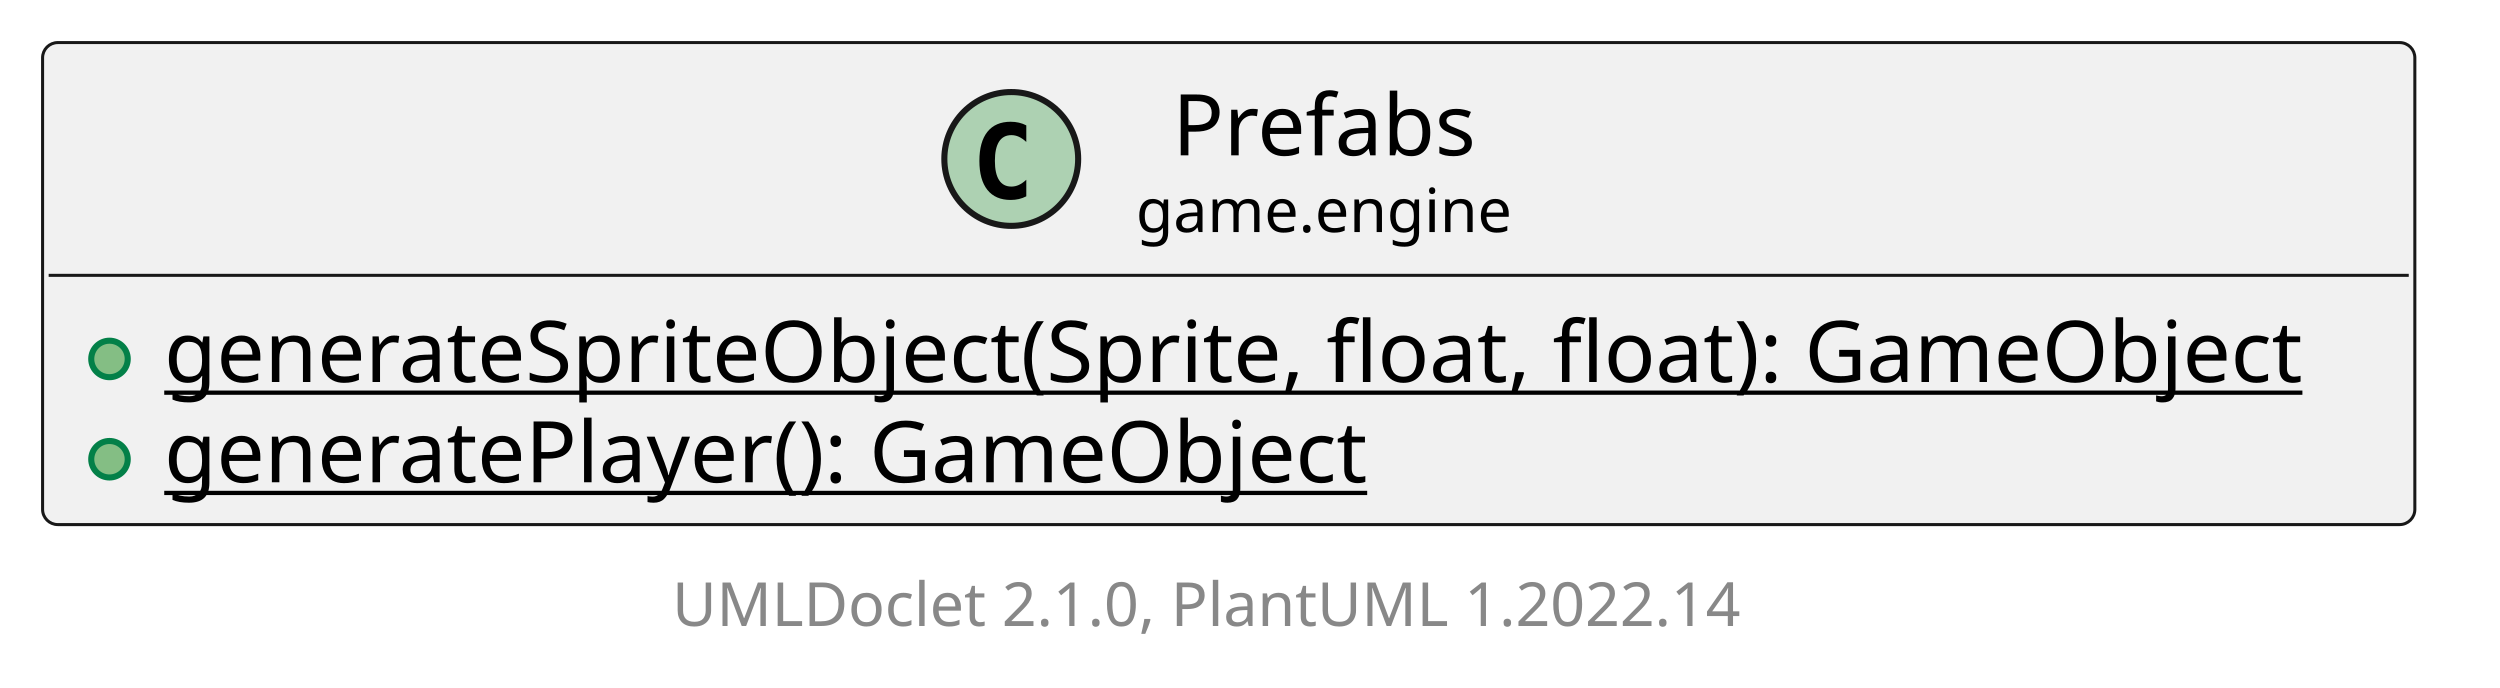
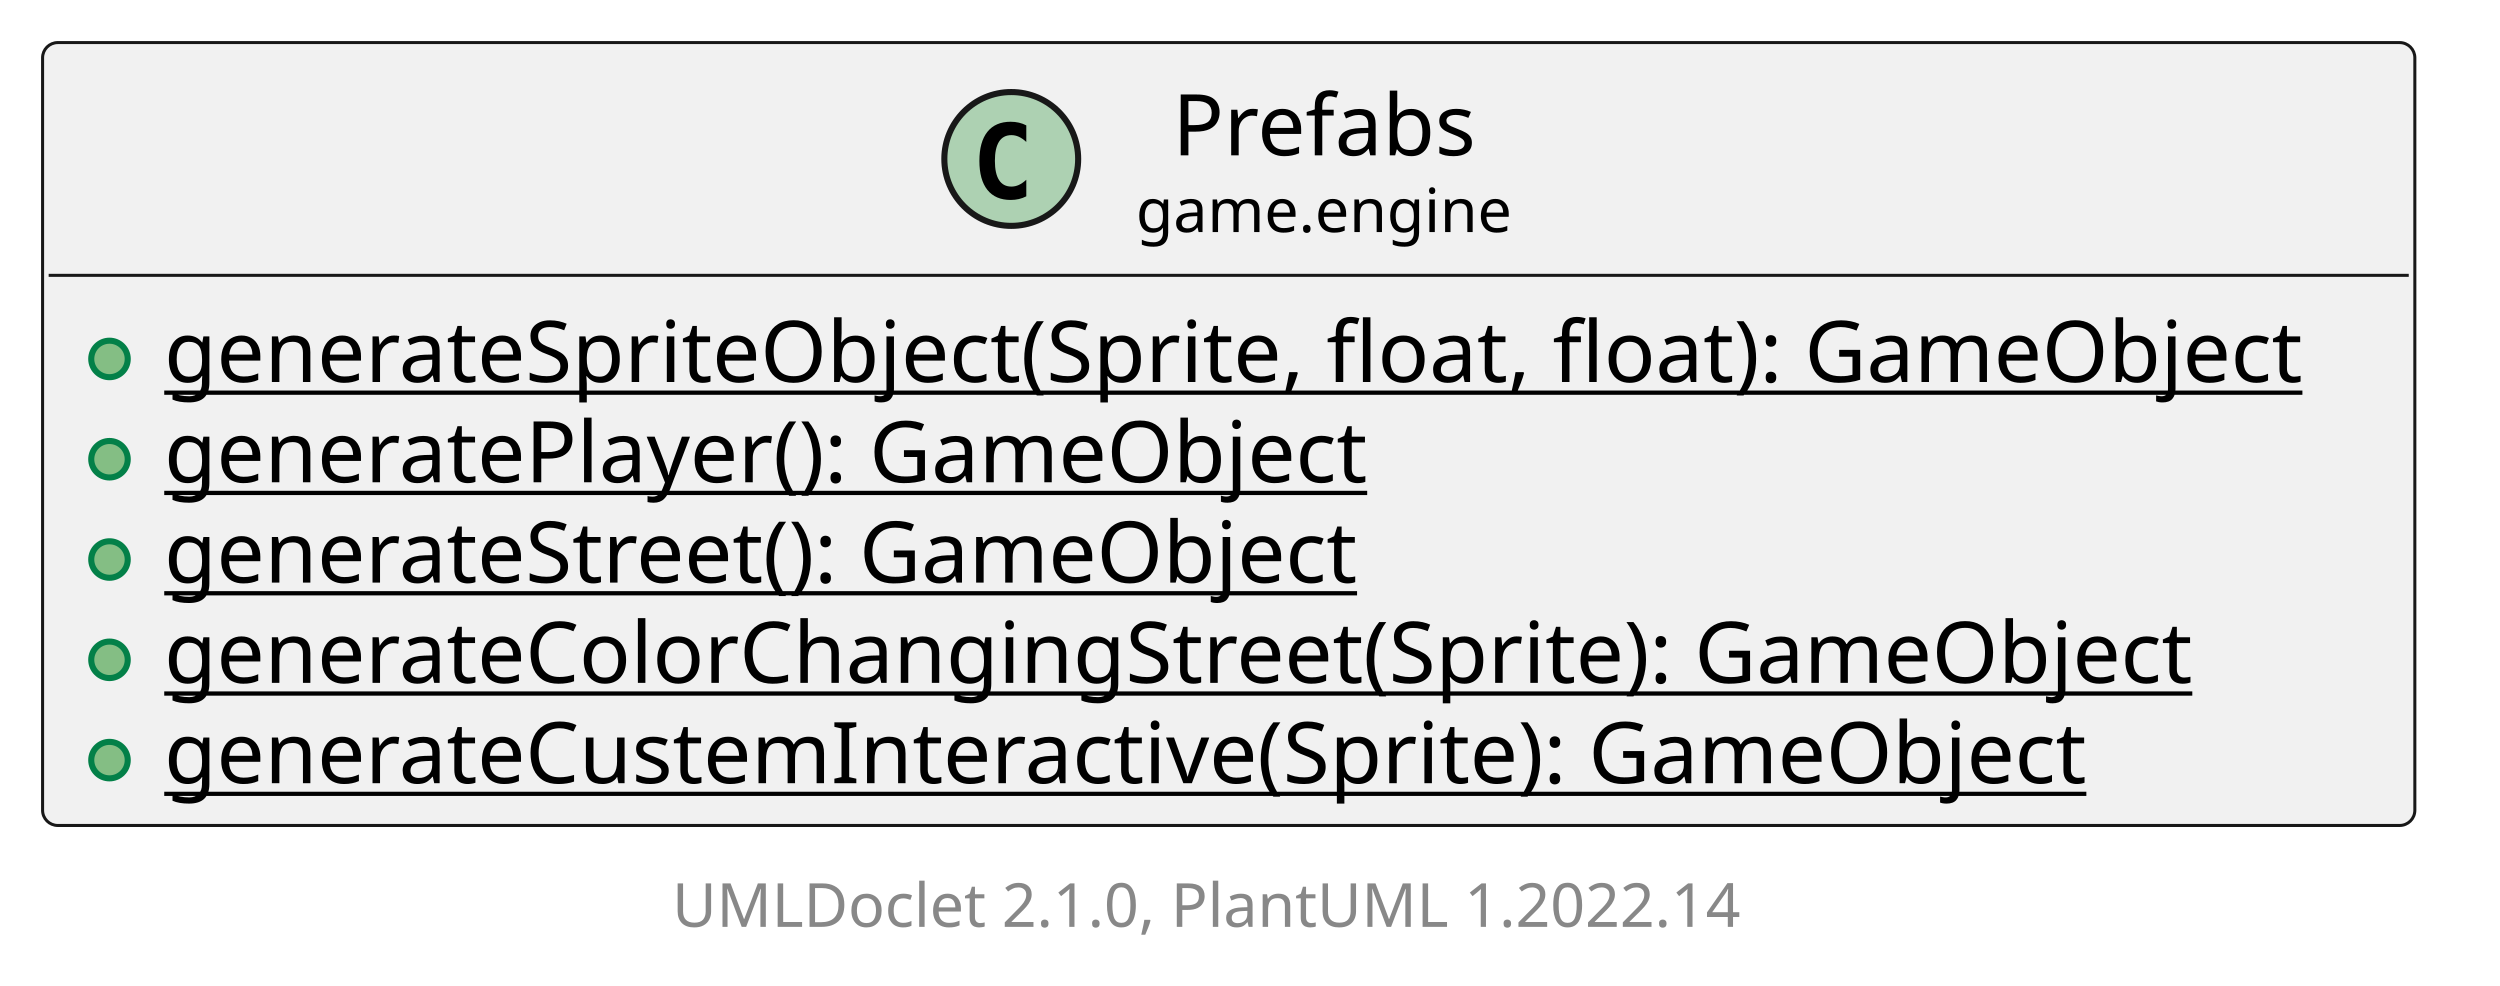
- <svg xmlns="http://www.w3.org/2000/svg" xmlns:xlink="http://www.w3.org/1999/xlink" contentStyleType="text/css" height="113px" preserveAspectRatio="none" style="width:411px;height:113px;background:#FFFFFF;" version="1.1" viewBox="0 0 411 113" width="411px" zoomAndPan="magnify">
+ <svg xmlns="http://www.w3.org/2000/svg" xmlns:xlink="http://www.w3.org/1999/xlink" contentStyleType="text/css" height="162px" preserveAspectRatio="none" style="width:411px;height:162px;background:#FFFFFF;" version="1.1" viewBox="0 0 411 162" width="411px" zoomAndPan="magnify">
  <defs />
  <g>
    <a href="Prefabs.html" target="_top" title="Prefabs.html" xlink:actuate="onRequest" xlink:href="Prefabs.html" xlink:show="new" xlink:title="Prefabs.html" xlink:type="simple">
      <g id="elem_game.engine.Prefabs">
-         <rect codeLine="5" fill="#F1F1F1" height="79.242" id="game.engine.Prefabs" rx="2.5" ry="2.5" style="stroke:#181818;stroke-width:0.5;" width="390" x="7" y="7" />
+         <rect codeLine="5" fill="#F1F1F1" height="128.707" id="game.engine.Prefabs" rx="2.5" ry="2.5" style="stroke:#181818;stroke-width:0.5;" width="390" x="7" y="7" />
        <ellipse cx="166.25" cy="26.133" fill="#ADD1B2" rx="11" ry="11" style="stroke:#181818;stroke-width:1.0;" />
        <path d="M168.723,32.276 Q168.142,32.575 167.503,32.724 Q166.864,32.873 166.158,32.873 Q163.651,32.873 162.332,31.222 Q161.012,29.57 161.012,26.449 Q161.012,23.319 162.332,21.668 Q163.651,20.016 166.158,20.016 Q166.864,20.016 167.511,20.165 Q168.159,20.314 168.723,20.613 L168.723,23.336 Q168.092,22.755 167.499,22.485 Q166.905,22.215 166.274,22.215 Q164.93,22.215 164.245,23.282 Q163.56,24.349 163.56,26.449 Q163.56,28.541 164.245,29.607 Q164.93,30.674 166.274,30.674 Q166.905,30.674 167.499,30.404 Q168.092,30.134 168.723,29.553 Z " fill="#000000" />
        <text fill="#000000" font-family="sans-serif" font-size="14" lengthAdjust="spacing" textLength="51" x="192.75" y="25.535">Prefabs</text>
        <text fill="#000000" font-family="sans-serif" font-size="10" lengthAdjust="spacing" textLength="63" x="186.75" y="38.156">game.engine</text>
        <line style="stroke:#181818;stroke-width:0.5;" x1="8" x2="396" y1="45.266" y2="45.266" />
        <ellipse cx="18" cy="59.01" fill="#84BE84" rx="3" ry="3" style="stroke:#038048;stroke-width:1.0;" />
        <text fill="#000000" font-family="sans-serif" font-size="14" lengthAdjust="spacing" text-decoration="underline" textLength="364" x="27" y="62.801">generateSpriteObject(Sprite, float, float): GameObject</text>
        <ellipse cx="18" cy="75.498" fill="#84BE84" rx="3" ry="3" style="stroke:#038048;stroke-width:1.0;" />
        <text fill="#000000" font-family="sans-serif" font-size="14" lengthAdjust="spacing" text-decoration="underline" textLength="203" x="27" y="79.289">generatePlayer(): GameObject</text>
+         <ellipse cx="18" cy="91.986" fill="#84BE84" rx="3" ry="3" style="stroke:#038048;stroke-width:1.0;" />
+         <text fill="#000000" font-family="sans-serif" font-size="14" lengthAdjust="spacing" text-decoration="underline" textLength="202" x="27" y="95.777">generateStreet(): GameObject</text>
+         <ellipse cx="18" cy="108.475" fill="#84BE84" rx="3" ry="3" style="stroke:#038048;stroke-width:1.0;" />
+         <text fill="#000000" font-family="sans-serif" font-size="14" lengthAdjust="spacing" text-decoration="underline" textLength="347" x="27" y="112.266">generateColorChangingStreet(Sprite): GameObject</text>
+         <ellipse cx="18" cy="124.963" fill="#84BE84" rx="3" ry="3" style="stroke:#038048;stroke-width:1.0;" />
+         <text fill="#000000" font-family="sans-serif" font-size="14" lengthAdjust="spacing" text-decoration="underline" textLength="325" x="27" y="128.754">generateCustemInteractive(Sprite): GameObject</text>
      </g>
    </a>
-     <text fill="#888888" font-family="sans-serif" font-size="10" lengthAdjust="spacing" textLength="182" x="110.5" y="102.91">UMLDoclet 2.1.0, PlantUML 1.2022.14</text>
+     <text fill="#888888" font-family="sans-serif" font-size="10" lengthAdjust="spacing" textLength="182" x="110.5" y="152.375">UMLDoclet 2.1.0, PlantUML 1.2022.14</text>
  </g>
</svg>
